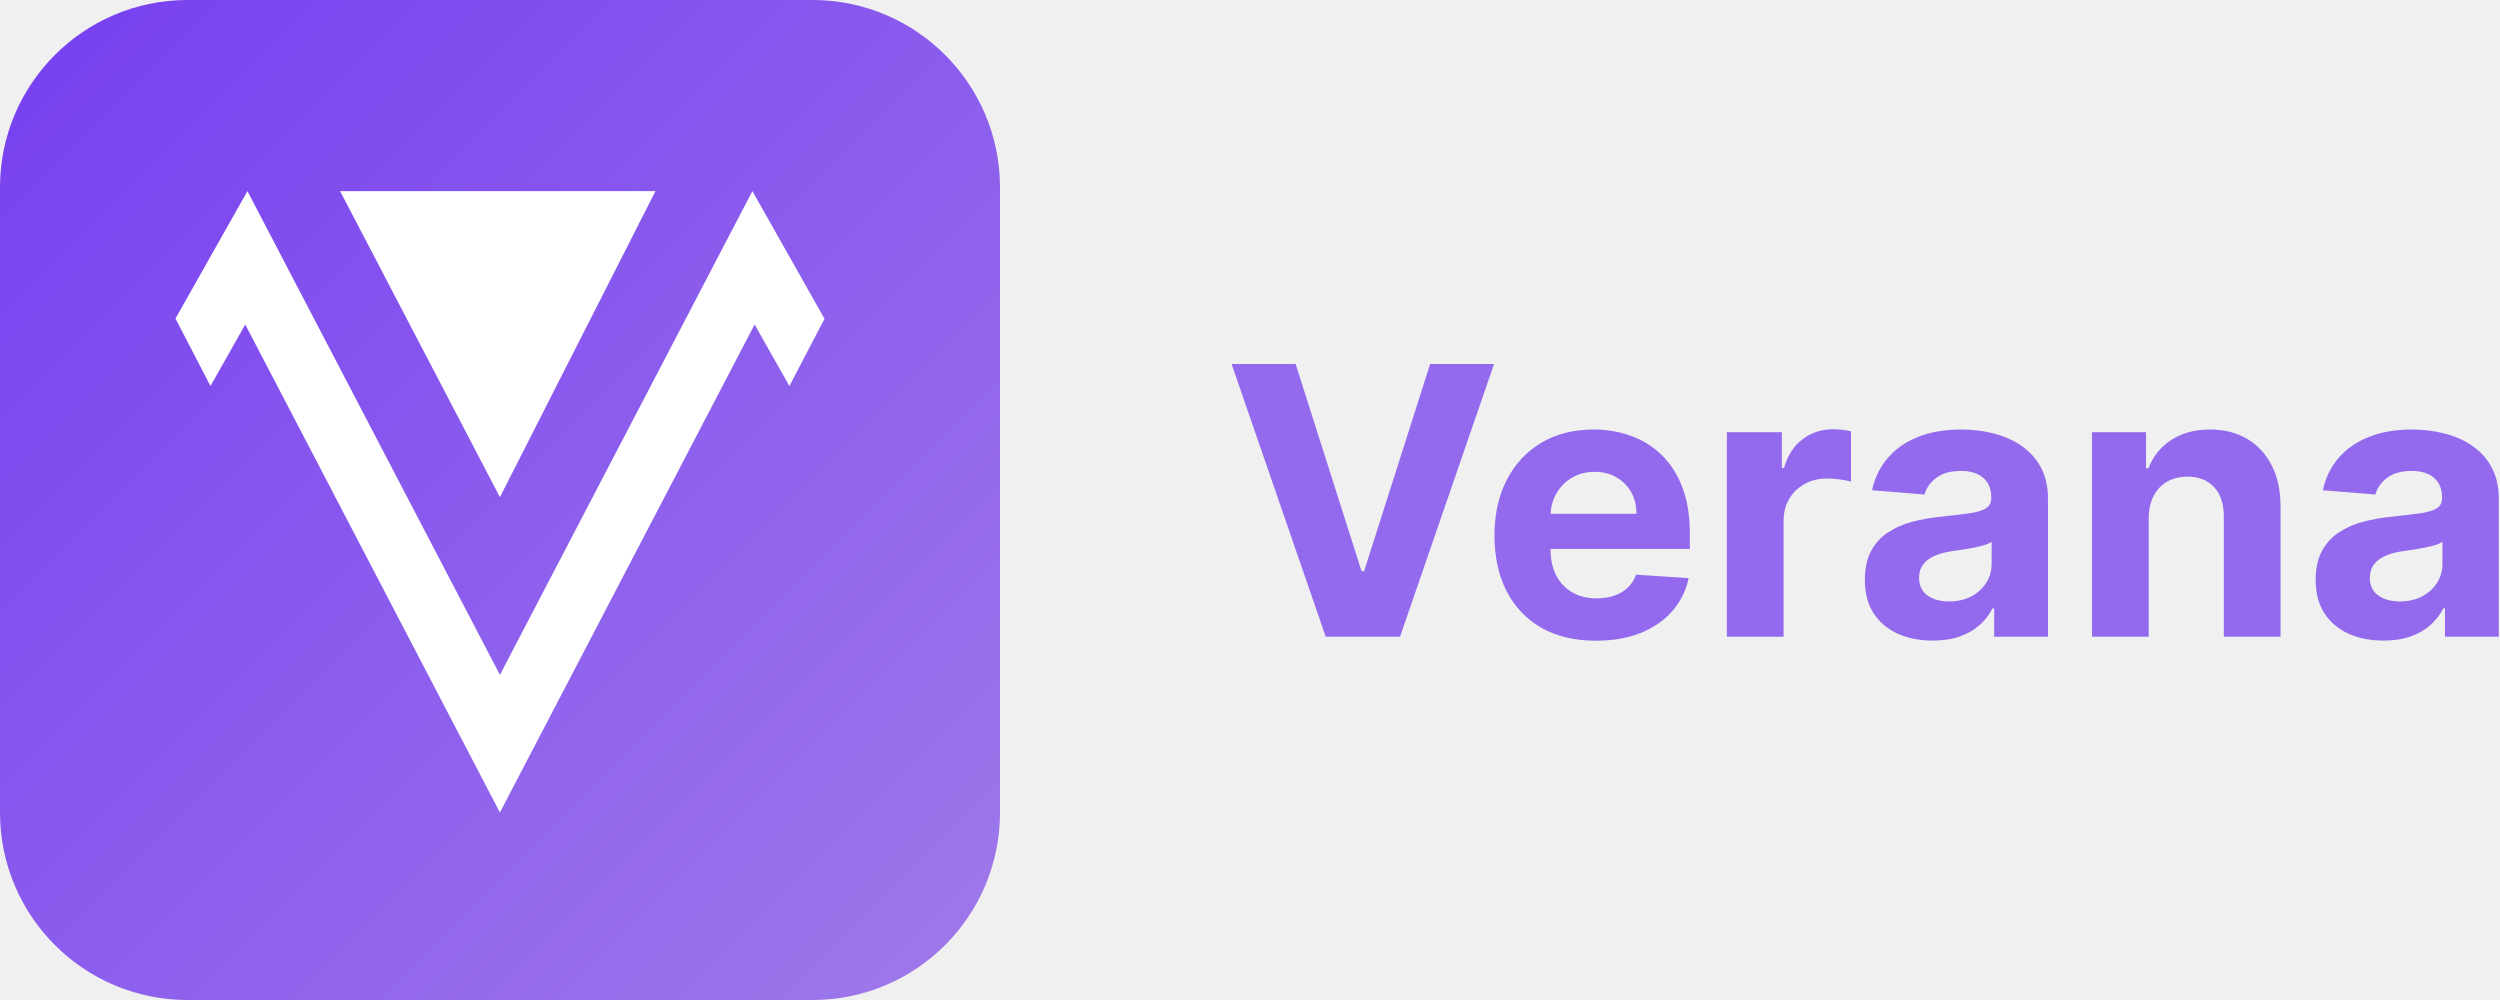
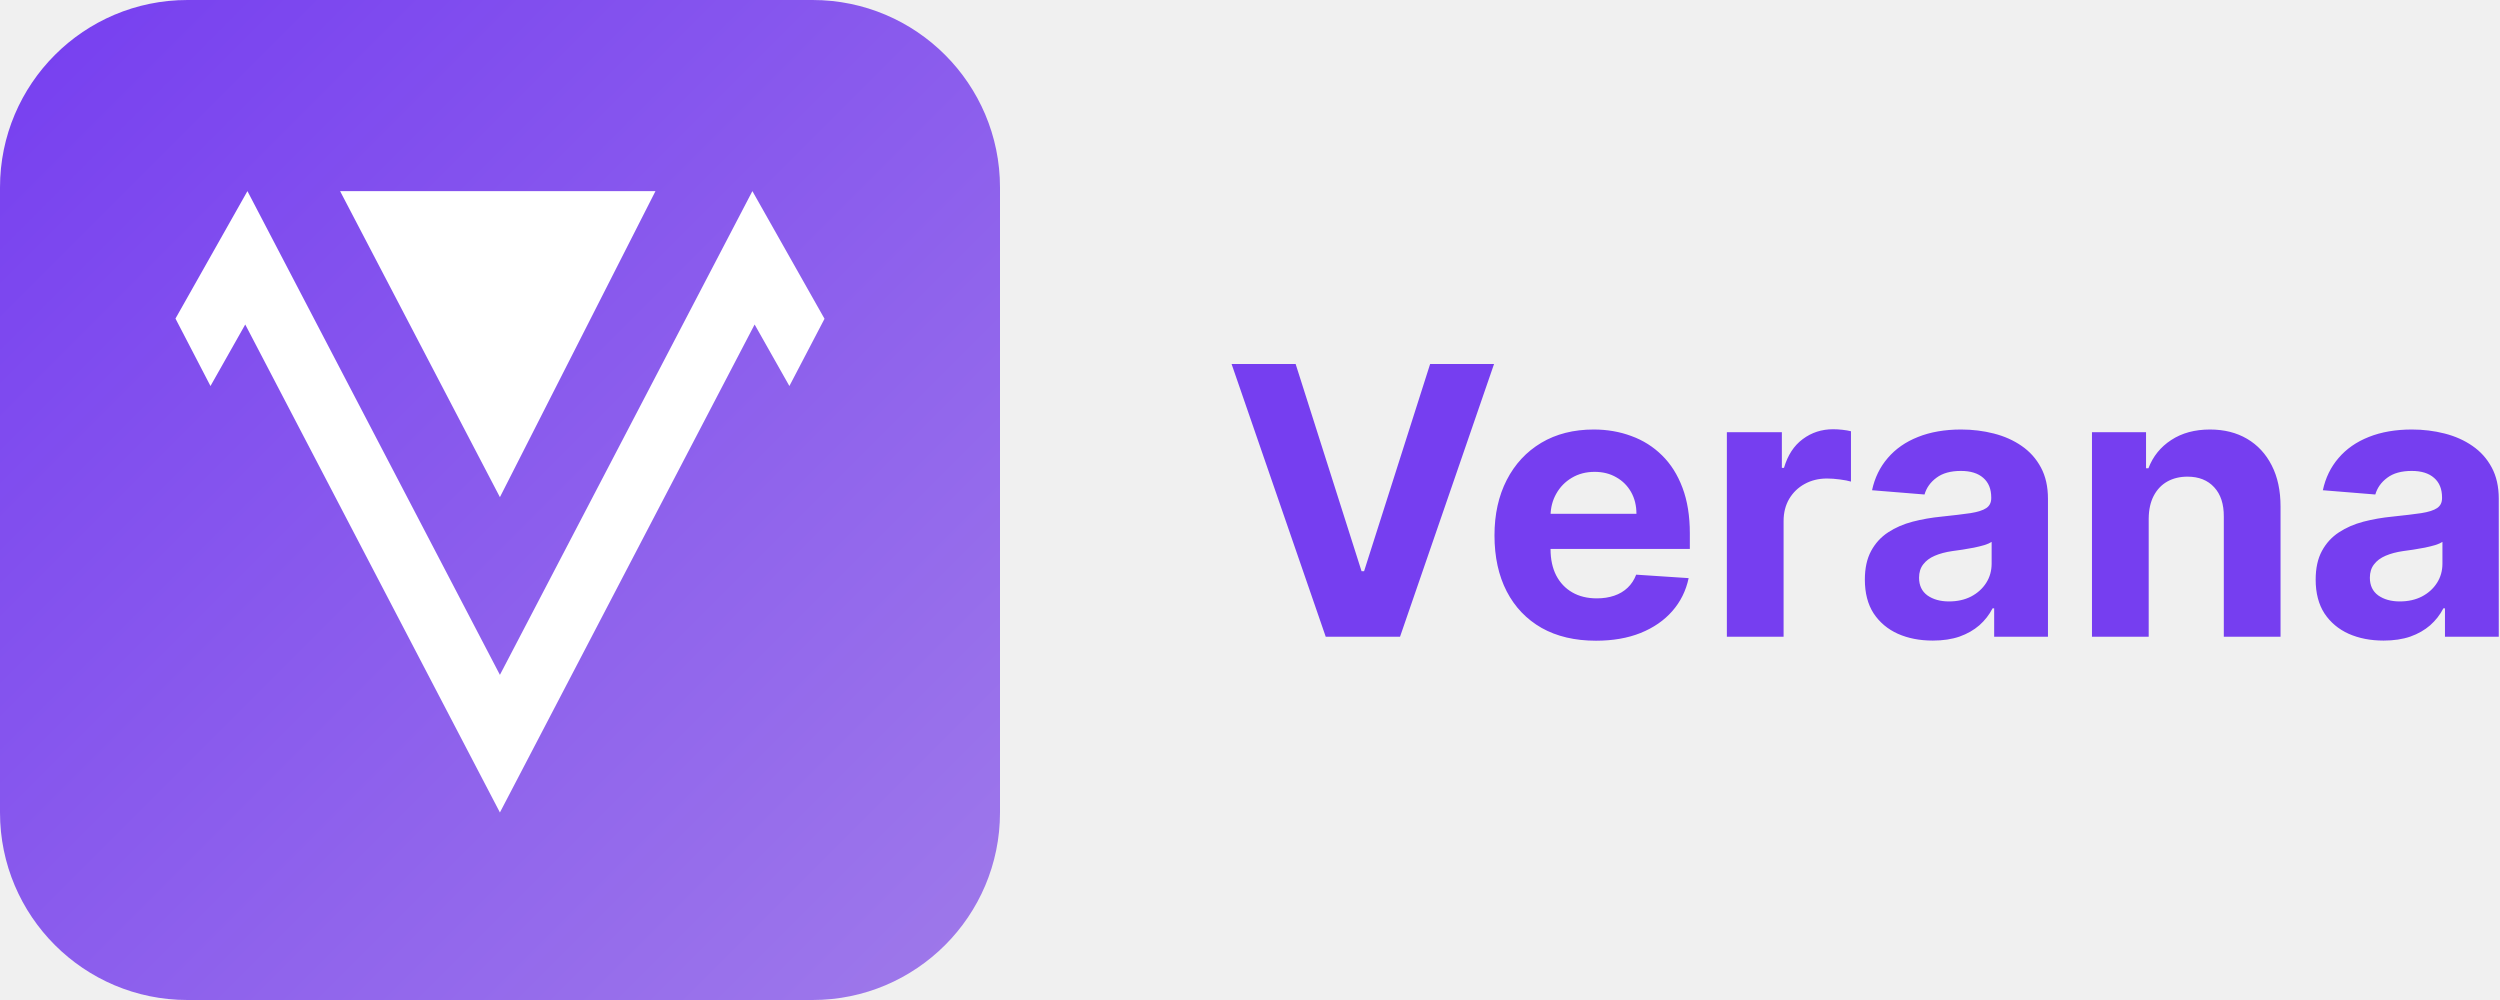
<svg xmlns="http://www.w3.org/2000/svg" width="640" height="256" viewBox="0 0 640 256" fill="none">
  <g clip-path="url(#clip0_0_1)">
    <path d="M208 0H48C21.49 0 0 21.49 0 48V208C0 234.51 21.49 256 48 256H208C234.51 256 256 234.51 256 208V48C256 21.49 234.51 0 208 0Z" fill="url(#paint0_linear_0_1)" />
    <path d="M127.978 207.992L62.783 83.071L53.884 98.82L44.922 81.554L63.344 48.924L127.978 172.765L192.612 48.924L211.076 81.606L202.083 98.82L193.183 83.071L127.978 207.992Z" fill="white" />
    <path d="M87.062 48.924L127.978 127.274L167.803 48.924H87.062Z" fill="white" />
  </g>
-   <path d="M331.682 93.182L348.557 146.227H349.205L366.114 93.182H382.477L358.409 163H339.386L315.284 93.182H331.682ZM408.565 164.023C403.179 164.023 398.543 162.932 394.656 160.75C390.793 158.545 387.815 155.432 385.724 151.409C383.634 147.364 382.588 142.58 382.588 137.057C382.588 131.67 383.634 126.943 385.724 122.875C387.815 118.807 390.759 115.636 394.554 113.364C398.372 111.091 402.849 109.955 407.986 109.955C411.44 109.955 414.656 110.511 417.634 111.625C420.634 112.716 423.247 114.364 425.474 116.568C427.724 118.773 429.474 121.545 430.724 124.886C431.974 128.205 432.599 132.091 432.599 136.545V140.534H388.384V131.534H418.929C418.929 129.443 418.474 127.591 417.565 125.977C416.656 124.364 415.395 123.102 413.781 122.193C412.19 121.261 410.338 120.795 408.224 120.795C406.02 120.795 404.065 121.307 402.361 122.33C400.679 123.33 399.361 124.682 398.406 126.386C397.452 128.068 396.963 129.943 396.94 132.011V140.568C396.94 143.159 397.418 145.398 398.372 147.284C399.349 149.17 400.724 150.625 402.497 151.648C404.27 152.67 406.372 153.182 408.804 153.182C410.418 153.182 411.895 152.955 413.236 152.5C414.577 152.045 415.724 151.364 416.679 150.455C417.634 149.545 418.361 148.432 418.861 147.114L432.293 148C431.611 151.227 430.213 154.045 428.099 156.455C426.009 158.841 423.304 160.705 419.986 162.045C416.69 163.364 412.884 164.023 408.565 164.023ZM442.077 163V110.636H456.156V119.773H456.702C457.656 116.523 459.259 114.068 461.509 112.409C463.759 110.727 466.349 109.886 469.281 109.886C470.009 109.886 470.793 109.932 471.634 110.023C472.474 110.114 473.213 110.239 473.849 110.398V123.284C473.168 123.08 472.224 122.898 471.02 122.739C469.815 122.58 468.713 122.5 467.713 122.5C465.577 122.5 463.668 122.966 461.986 123.898C460.327 124.807 459.009 126.08 458.031 127.716C457.077 129.352 456.599 131.239 456.599 133.375V163H442.077ZM494.79 163.989C491.449 163.989 488.472 163.409 485.858 162.25C483.244 161.068 481.176 159.33 479.653 157.034C478.153 154.716 477.403 151.83 477.403 148.375C477.403 145.466 477.938 143.023 479.006 141.045C480.074 139.068 481.528 137.477 483.369 136.273C485.21 135.068 487.301 134.159 489.642 133.545C492.006 132.932 494.483 132.5 497.074 132.25C500.119 131.932 502.574 131.636 504.438 131.364C506.301 131.068 507.653 130.636 508.494 130.068C509.335 129.5 509.756 128.659 509.756 127.545V127.341C509.756 125.182 509.074 123.511 507.71 122.33C506.369 121.148 504.46 120.557 501.983 120.557C499.369 120.557 497.29 121.136 495.744 122.295C494.199 123.432 493.176 124.864 492.676 126.591L479.244 125.5C479.926 122.318 481.267 119.568 483.267 117.25C485.267 114.909 487.847 113.114 491.006 111.864C494.188 110.591 497.869 109.955 502.051 109.955C504.96 109.955 507.744 110.295 510.403 110.977C513.085 111.659 515.46 112.716 517.528 114.148C519.619 115.58 521.267 117.42 522.472 119.67C523.676 121.898 524.278 124.568 524.278 127.682V163H510.506V155.739H510.097C509.256 157.375 508.131 158.818 506.722 160.068C505.312 161.295 503.619 162.261 501.642 162.966C499.665 163.648 497.381 163.989 494.79 163.989ZM498.949 153.966C501.085 153.966 502.972 153.545 504.608 152.705C506.244 151.841 507.528 150.682 508.46 149.227C509.392 147.773 509.858 146.125 509.858 144.284V138.727C509.403 139.023 508.778 139.295 507.983 139.545C507.21 139.773 506.335 139.989 505.358 140.193C504.381 140.375 503.403 140.545 502.426 140.705C501.449 140.841 500.562 140.966 499.767 141.08C498.063 141.33 496.574 141.727 495.301 142.273C494.028 142.818 493.04 143.557 492.335 144.489C491.631 145.398 491.278 146.534 491.278 147.898C491.278 149.875 491.994 151.386 493.426 152.432C494.881 153.455 496.722 153.966 498.949 153.966ZM550.068 132.727V163H535.545V110.636H549.386V119.875H550C551.159 116.83 553.102 114.42 555.83 112.648C558.557 110.852 561.864 109.955 565.75 109.955C569.386 109.955 572.557 110.75 575.261 112.341C577.966 113.932 580.068 116.205 581.568 119.159C583.068 122.091 583.818 125.591 583.818 129.659V163H569.295V132.25C569.318 129.045 568.5 126.545 566.841 124.75C565.182 122.932 562.898 122.023 559.989 122.023C558.034 122.023 556.307 122.443 554.807 123.284C553.33 124.125 552.17 125.352 551.33 126.966C550.511 128.557 550.091 130.477 550.068 132.727ZM610.196 163.989C606.855 163.989 603.878 163.409 601.264 162.25C598.651 161.068 596.582 159.33 595.06 157.034C593.56 154.716 592.81 151.83 592.81 148.375C592.81 145.466 593.344 143.023 594.412 141.045C595.48 139.068 596.935 137.477 598.776 136.273C600.616 135.068 602.707 134.159 605.048 133.545C607.412 132.932 609.889 132.5 612.48 132.25C615.526 131.932 617.98 131.636 619.844 131.364C621.707 131.068 623.06 130.636 623.901 130.068C624.741 129.5 625.162 128.659 625.162 127.545V127.341C625.162 125.182 624.48 123.511 623.116 122.33C621.776 121.148 619.866 120.557 617.389 120.557C614.776 120.557 612.696 121.136 611.151 122.295C609.605 123.432 608.582 124.864 608.082 126.591L594.651 125.5C595.332 122.318 596.673 119.568 598.673 117.25C600.673 114.909 603.253 113.114 606.412 111.864C609.594 110.591 613.276 109.955 617.457 109.955C620.366 109.955 623.151 110.295 625.81 110.977C628.491 111.659 630.866 112.716 632.935 114.148C635.026 115.58 636.673 117.42 637.878 119.67C639.082 121.898 639.685 124.568 639.685 127.682V163H625.912V155.739H625.503C624.662 157.375 623.537 158.818 622.128 160.068C620.719 161.295 619.026 162.261 617.048 162.966C615.071 163.648 612.787 163.989 610.196 163.989ZM614.355 153.966C616.491 153.966 618.378 153.545 620.014 152.705C621.651 151.841 622.935 150.682 623.866 149.227C624.798 147.773 625.264 146.125 625.264 144.284V138.727C624.81 139.023 624.185 139.295 623.389 139.545C622.616 139.773 621.741 139.989 620.764 140.193C619.787 140.375 618.81 140.545 617.832 140.705C616.855 140.841 615.969 140.966 615.173 141.08C613.469 141.33 611.98 141.727 610.707 142.273C609.435 142.818 608.446 143.557 607.741 144.489C607.037 145.398 606.685 146.534 606.685 147.898C606.685 149.875 607.401 151.386 608.832 152.432C610.287 153.455 612.128 153.966 614.355 153.966Z" fill="#936AED" />
+   <path d="M331.682 93.182L348.557 146.227H349.205L366.114 93.182H382.477L358.409 163H339.386L315.284 93.182H331.682ZM408.565 164.023C403.179 164.023 398.543 162.932 394.656 160.75C390.793 158.545 387.815 155.432 385.724 151.409C383.634 147.364 382.588 142.58 382.588 137.057C382.588 131.67 383.634 126.943 385.724 122.875C387.815 118.807 390.759 115.636 394.554 113.364C398.372 111.091 402.849 109.955 407.986 109.955C411.44 109.955 414.656 110.511 417.634 111.625C420.634 112.716 423.247 114.364 425.474 116.568C427.724 118.773 429.474 121.545 430.724 124.886C431.974 128.205 432.599 132.091 432.599 136.545V140.534H388.384V131.534H418.929C418.929 129.443 418.474 127.591 417.565 125.977C416.656 124.364 415.395 123.102 413.781 122.193C412.19 121.261 410.338 120.795 408.224 120.795C406.02 120.795 404.065 121.307 402.361 122.33C400.679 123.33 399.361 124.682 398.406 126.386C397.452 128.068 396.963 129.943 396.94 132.011V140.568C396.94 143.159 397.418 145.398 398.372 147.284C399.349 149.17 400.724 150.625 402.497 151.648C404.27 152.67 406.372 153.182 408.804 153.182C410.418 153.182 411.895 152.955 413.236 152.5C414.577 152.045 415.724 151.364 416.679 150.455C417.634 149.545 418.361 148.432 418.861 147.114L432.293 148C431.611 151.227 430.213 154.045 428.099 156.455C426.009 158.841 423.304 160.705 419.986 162.045C416.69 163.364 412.884 164.023 408.565 164.023ZM442.077 163V110.636H456.156V119.773H456.702C457.656 116.523 459.259 114.068 461.509 112.409C463.759 110.727 466.349 109.886 469.281 109.886C470.009 109.886 470.793 109.932 471.634 110.023C472.474 110.114 473.213 110.239 473.849 110.398V123.284C473.168 123.08 472.224 122.898 471.02 122.739C469.815 122.58 468.713 122.5 467.713 122.5C465.577 122.5 463.668 122.966 461.986 123.898C460.327 124.807 459.009 126.08 458.031 127.716C457.077 129.352 456.599 131.239 456.599 133.375V163H442.077ZM494.79 163.989C491.449 163.989 488.472 163.409 485.858 162.25C483.244 161.068 481.176 159.33 479.653 157.034C478.153 154.716 477.403 151.83 477.403 148.375C477.403 145.466 477.938 143.023 479.006 141.045C480.074 139.068 481.528 137.477 483.369 136.273C485.21 135.068 487.301 134.159 489.642 133.545C492.006 132.932 494.483 132.5 497.074 132.25C500.119 131.932 502.574 131.636 504.438 131.364C506.301 131.068 507.653 130.636 508.494 130.068C509.335 129.5 509.756 128.659 509.756 127.545V127.341C509.756 125.182 509.074 123.511 507.71 122.33C506.369 121.148 504.46 120.557 501.983 120.557C499.369 120.557 497.29 121.136 495.744 122.295C494.199 123.432 493.176 124.864 492.676 126.591L479.244 125.5C479.926 122.318 481.267 119.568 483.267 117.25C485.267 114.909 487.847 113.114 491.006 111.864C494.188 110.591 497.869 109.955 502.051 109.955C504.96 109.955 507.744 110.295 510.403 110.977C513.085 111.659 515.46 112.716 517.528 114.148C519.619 115.58 521.267 117.42 522.472 119.67C523.676 121.898 524.278 124.568 524.278 127.682V163H510.506V155.739H510.097C509.256 157.375 508.131 158.818 506.722 160.068C505.312 161.295 503.619 162.261 501.642 162.966C499.665 163.648 497.381 163.989 494.79 163.989ZM498.949 153.966C501.085 153.966 502.972 153.545 504.608 152.705C506.244 151.841 507.528 150.682 508.46 149.227C509.392 147.773 509.858 146.125 509.858 144.284V138.727C509.403 139.023 508.778 139.295 507.983 139.545C507.21 139.773 506.335 139.989 505.358 140.193C504.381 140.375 503.403 140.545 502.426 140.705C501.449 140.841 500.562 140.966 499.767 141.08C498.063 141.33 496.574 141.727 495.301 142.273C494.028 142.818 493.04 143.557 492.335 144.489C491.631 145.398 491.278 146.534 491.278 147.898C491.278 149.875 491.994 151.386 493.426 152.432C494.881 153.455 496.722 153.966 498.949 153.966ZM550.068 132.727V163H535.545V110.636H549.386V119.875H550C551.159 116.83 553.102 114.42 555.83 112.648C558.557 110.852 561.864 109.955 565.75 109.955C569.386 109.955 572.557 110.75 575.261 112.341C577.966 113.932 580.068 116.205 581.568 119.159C583.068 122.091 583.818 125.591 583.818 129.659V163H569.295V132.25C569.318 129.045 568.5 126.545 566.841 124.75C565.182 122.932 562.898 122.023 559.989 122.023C558.034 122.023 556.307 122.443 554.807 123.284C553.33 124.125 552.17 125.352 551.33 126.966C550.511 128.557 550.091 130.477 550.068 132.727ZM610.196 163.989C606.855 163.989 603.878 163.409 601.264 162.25C598.651 161.068 596.582 159.33 595.06 157.034C593.56 154.716 592.81 151.83 592.81 148.375C592.81 145.466 593.344 143.023 594.412 141.045C595.48 139.068 596.935 137.477 598.776 136.273C600.616 135.068 602.707 134.159 605.048 133.545C607.412 132.932 609.889 132.5 612.48 132.25C615.526 131.932 617.98 131.636 619.844 131.364C621.707 131.068 623.06 130.636 623.901 130.068C624.741 129.5 625.162 128.659 625.162 127.545V127.341C625.162 125.182 624.48 123.511 623.116 122.33C621.776 121.148 619.866 120.557 617.389 120.557C614.776 120.557 612.696 121.136 611.151 122.295C609.605 123.432 608.582 124.864 608.082 126.591L594.651 125.5C595.332 122.318 596.673 119.568 598.673 117.25C600.673 114.909 603.253 113.114 606.412 111.864C609.594 110.591 613.276 109.955 617.457 109.955C620.366 109.955 623.151 110.295 625.81 110.977C628.491 111.659 630.866 112.716 632.935 114.148C635.026 115.58 636.673 117.42 637.878 119.67C639.082 121.898 639.685 124.568 639.685 127.682V163H625.912V155.739H625.503C624.662 157.375 623.537 158.818 622.128 160.068C620.719 161.295 619.026 162.261 617.048 162.966C615.071 163.648 612.787 163.989 610.196 163.989ZM614.355 153.966C616.491 153.966 618.378 153.545 620.014 152.705C621.651 151.841 622.935 150.682 623.866 149.227C624.798 147.773 625.264 146.125 625.264 144.284V138.727C624.81 139.023 624.185 139.295 623.389 139.545C622.616 139.773 621.741 139.989 620.764 140.193C619.787 140.375 618.81 140.545 617.832 140.705C616.855 140.841 615.969 140.966 615.173 141.08C613.469 141.33 611.98 141.727 610.707 142.273C609.435 142.818 608.446 143.557 607.741 144.489C607.037 145.398 606.685 146.534 606.685 147.898C606.685 149.875 607.401 151.386 608.832 152.432C610.287 153.455 612.128 153.966 614.355 153.966Z" fill="#763EF0" />
  <defs>
    <linearGradient id="paint0_linear_0_1" x1="0" y1="0" x2="256" y2="256" gradientUnits="userSpaceOnUse">
      <stop stop-color="#763EF0" />
      <stop offset="1" stop-color="#9F7AEA" />
    </linearGradient>
    <clipPath id="clip0_0_1">
      <rect width="256" height="256" fill="white" />
    </clipPath>
  </defs>
</svg>
